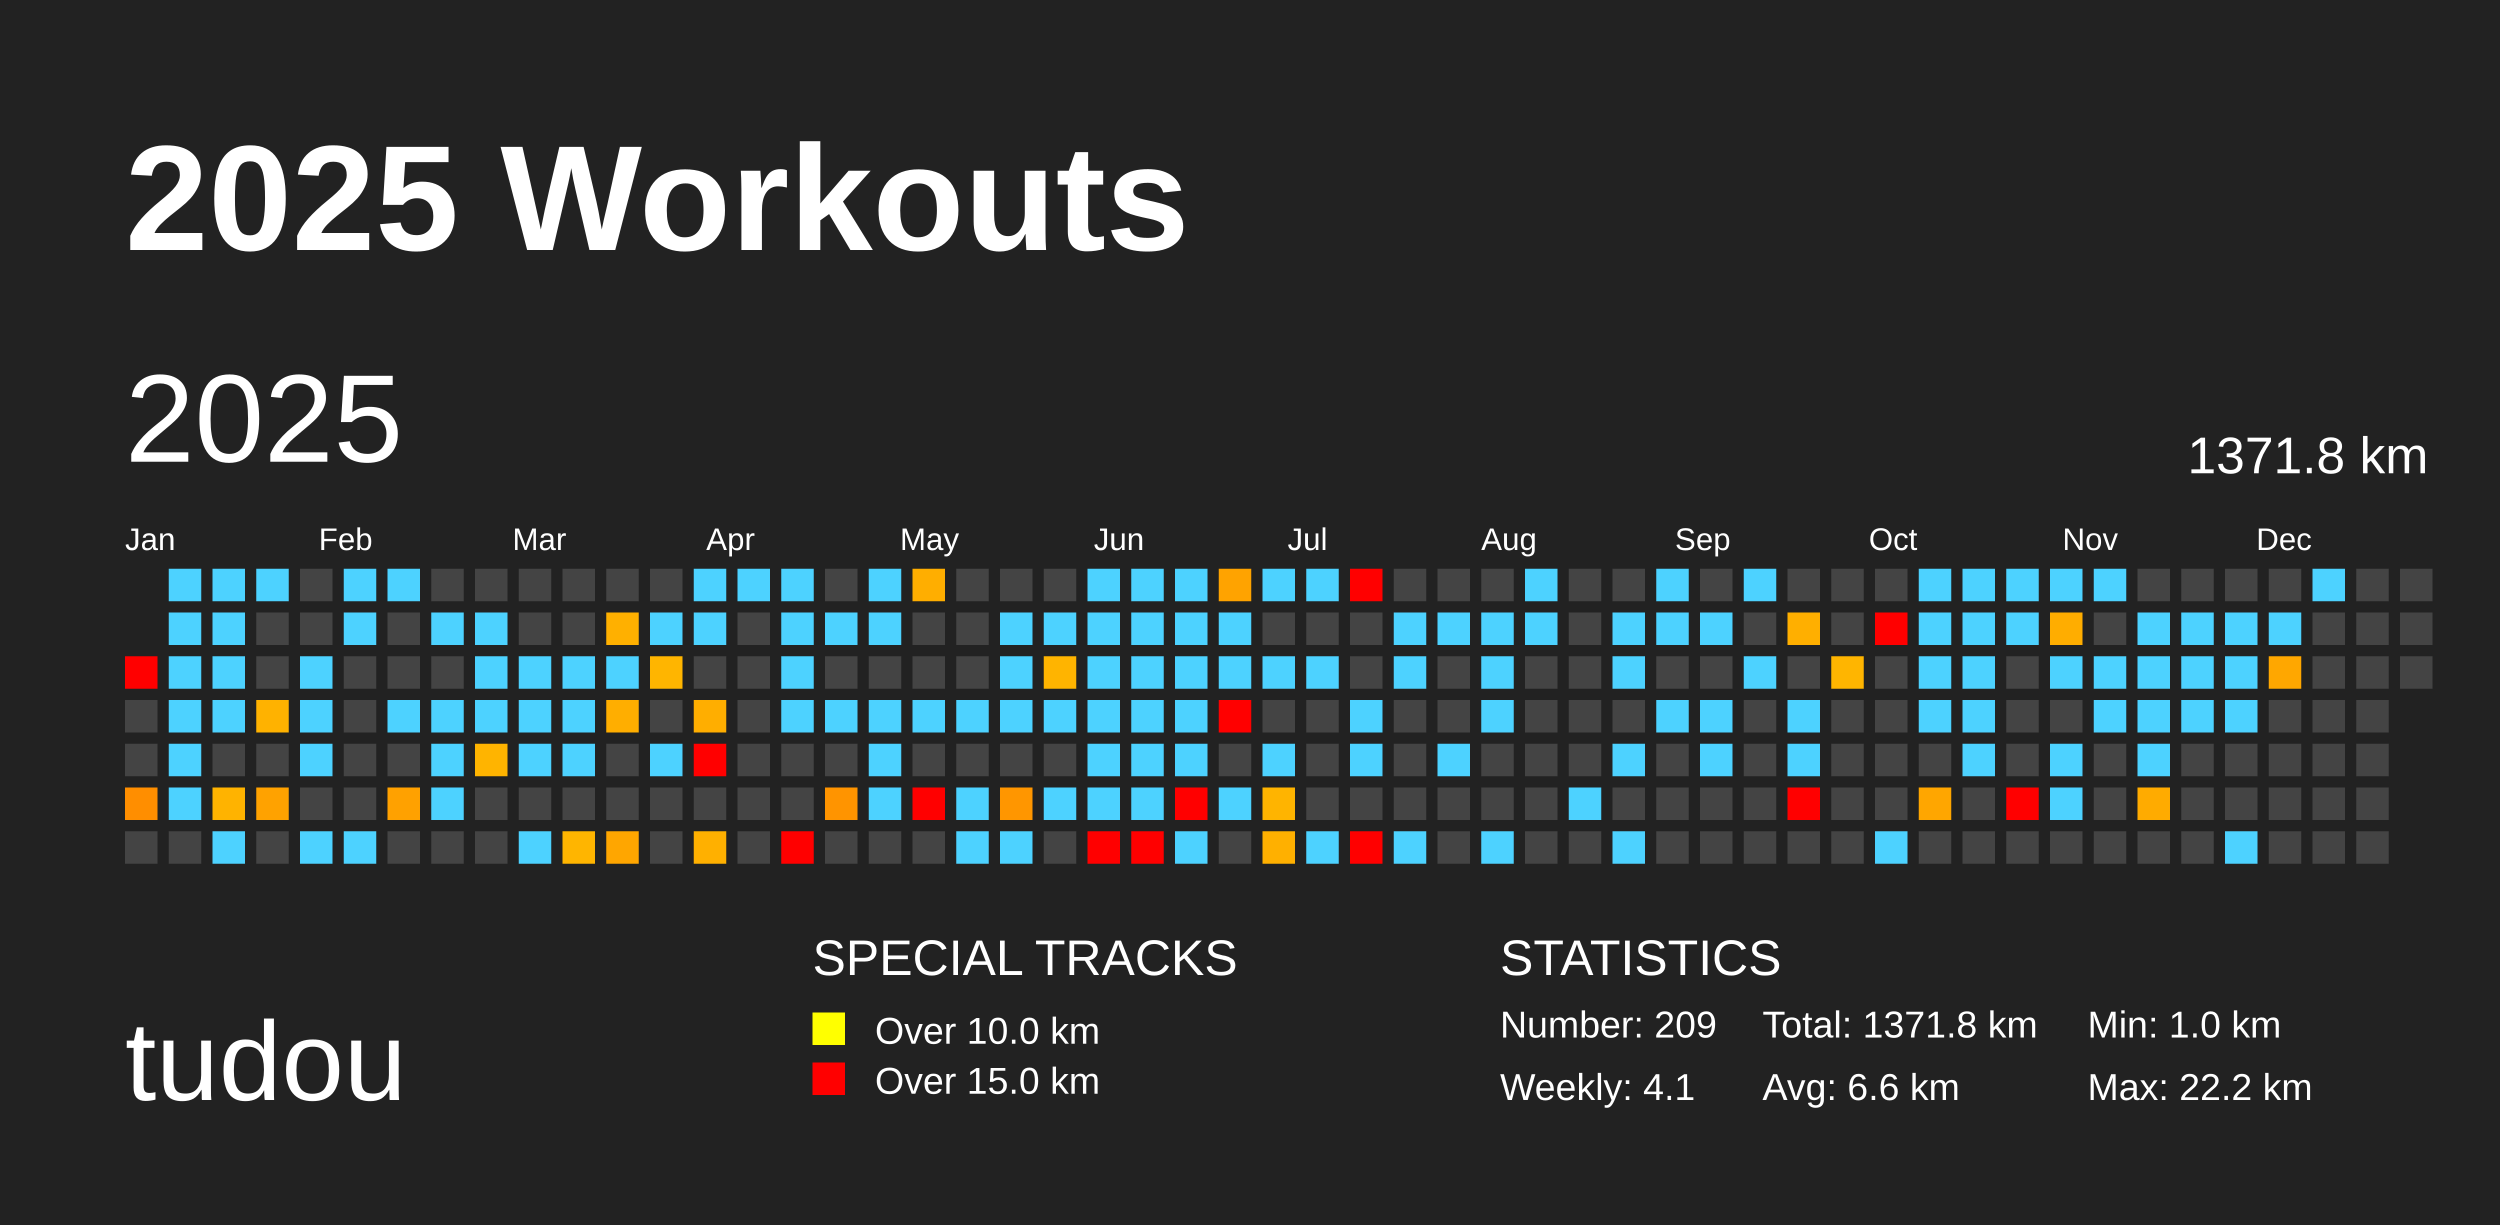
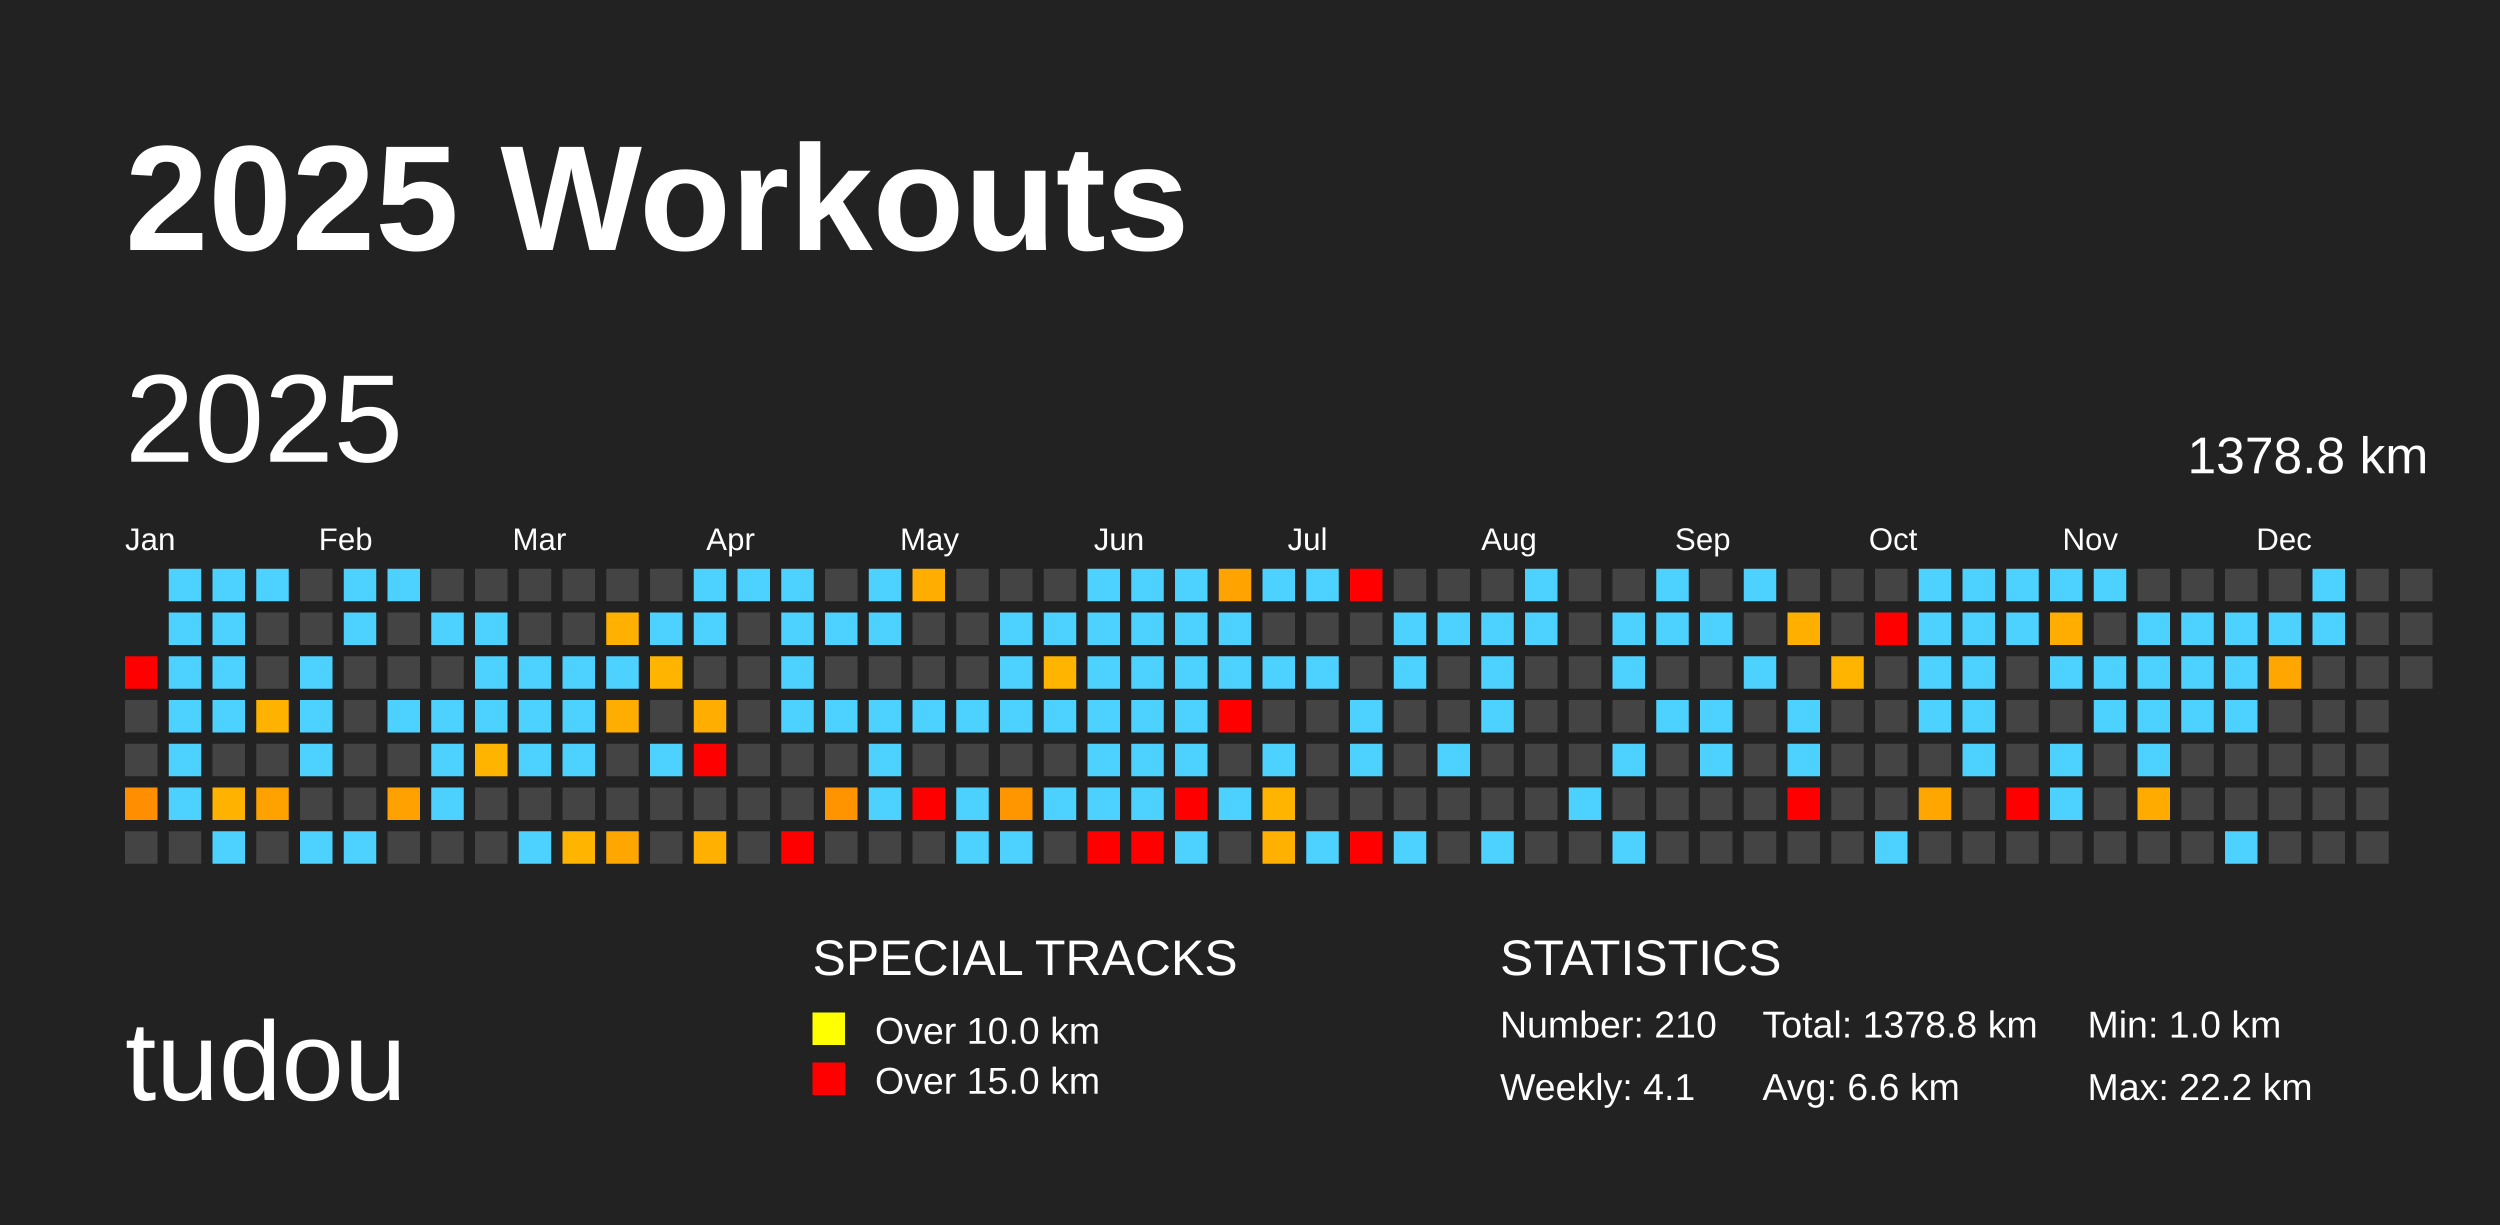
<svg xmlns="http://www.w3.org/2000/svg" baseProfile="full" height="98mm" version="1.1" viewBox="0,0,200,98" width="200mm">
  <defs />
  <rect fill="#222222" height="98" width="200" x="0" y="0" />
  <text fill="#FFFFFF" style="font-size:12px; font-family:Arial; font-weight:bold;" x="10" y="20">2025 Workouts</text>
  <text fill="#FFFFFF" style="font-size:9px; font-family:Arial" x="10" y="88">tudou</text>
  <text fill="#FFFFFF" style="font-size:4px; font-family:Arial" x="65" y="78">SPECIAL TRACKS</text>
  <rect fill="yellow" height="2.6" width="2.6" x="65" y="81" />
  <text fill="#FFFFFF" style="font-size:3px; font-family:Arial" x="70" y="83.5">Over 10.0 km</text>
  <rect fill="red" height="2.6" width="2.6" x="65" y="85" />
  <text fill="#FFFFFF" style="font-size:3px; font-family:Arial" x="70" y="87.5">Over 15.0 km</text>
  <text fill="#FFFFFF" style="font-size:4px; font-family:Arial" x="120" y="78">STATISTICS</text>
-   <text fill="#FFFFFF" style="font-size:3px; font-family:Arial" x="120" y="83">Number: 209</text>
+   <text fill="#FFFFFF" style="font-size:3px; font-family:Arial" x="120" y="83">Number: 210</text>
  <text fill="#FFFFFF" style="font-size:3px; font-family:Arial" x="120" y="88">Weekly: 4.1</text>
-   <text fill="#FFFFFF" style="font-size:3px; font-family:Arial" x="141" y="83">Total: 1371.8 km</text>
+   <text fill="#FFFFFF" style="font-size:3px; font-family:Arial" x="141" y="83">Total: 1378.8 km</text>
  <text fill="#FFFFFF" style="font-size:3px; font-family:Arial" x="141" y="88">Avg: 6.6 km</text>
  <text fill="#FFFFFF" style="font-size:3px; font-family:Arial" x="167" y="83">Min: 1.0 km</text>
  <text fill="#FFFFFF" style="font-size:3px; font-family:Arial" x="167" y="88">Max: 22.2 km</text>
  <text dominant-baseline="hanging" fill="#FFFFFF" style="font-size:10.0px; font-family:Arial;" x="10" y="30">2025</text>
-   <text dominant-baseline="hanging" fill="#FFFFFF" style="font-size:4.125px; font-family:Arial;" x="175" y="35">1371.8 km</text>
+   <text dominant-baseline="hanging" fill="#FFFFFF" style="font-size:4.125px; font-family:Arial;" x="175" y="35">1378.8 km</text>
  <text fill="#FFFFFF" style="font-size:2.5px; font-family:Arial" x="10.0" y="44">Jan</text>
  <text fill="#FFFFFF" style="font-size:2.5px; font-family:Arial" x="25.5" y="44">Feb</text>
  <text fill="#FFFFFF" style="font-size:2.5px; font-family:Arial" x="41.0" y="44">Mar</text>
  <text fill="#FFFFFF" style="font-size:2.5px; font-family:Arial" x="56.5" y="44">Apr</text>
  <text fill="#FFFFFF" style="font-size:2.5px; font-family:Arial" x="72.0" y="44">May</text>
  <text fill="#FFFFFF" style="font-size:2.5px; font-family:Arial" x="87.5" y="44">Jun</text>
  <text fill="#FFFFFF" style="font-size:2.5px; font-family:Arial" x="103.0" y="44">Jul</text>
  <text fill="#FFFFFF" style="font-size:2.5px; font-family:Arial" x="118.5" y="44">Aug</text>
  <text fill="#FFFFFF" style="font-size:2.5px; font-family:Arial" x="134.0" y="44">Sep</text>
  <text fill="#FFFFFF" style="font-size:2.5px; font-family:Arial" x="149.5" y="44">Oct</text>
  <text fill="#FFFFFF" style="font-size:2.5px; font-family:Arial" x="165.0" y="44">Nov</text>
  <text fill="#FFFFFF" style="font-size:2.5px; font-family:Arial" x="180.5" y="44">Dec</text>
  <rect fill="red" height="2.6" width="2.6" x="10.0" y="52.5" />
  <rect fill="#444444" height="2.6" width="2.6" x="10.0" y="56.0" />
  <rect fill="#444444" height="2.6" width="2.6" x="10.0" y="59.5" />
  <rect fill="#ff8e00" height="2.6" width="2.6" x="10.0" y="63.0" />
  <rect fill="#444444" height="2.6" width="2.6" x="10.0" y="66.5" />
  <rect fill="#4dd2ff" height="2.6" width="2.6" x="13.5" y="45.5" />
  <rect fill="#4dd2ff" height="2.6" width="2.6" x="13.5" y="49.0" />
  <rect fill="#4dd2ff" height="2.6" width="2.6" x="13.5" y="52.5" />
  <rect fill="#4dd2ff" height="2.6" width="2.6" x="13.5" y="56.0" />
  <rect fill="#4dd2ff" height="2.6" width="2.6" x="13.5" y="59.5" />
  <rect fill="#4dd2ff" height="2.6" width="2.6" x="13.5" y="63.0" />
  <rect fill="#444444" height="2.6" width="2.6" x="13.5" y="66.5" />
  <rect fill="#4dd2ff" height="2.6" width="2.6" x="17.0" y="45.5" />
  <rect fill="#4dd2ff" height="2.6" width="2.6" x="17.0" y="49.0" />
  <rect fill="#4dd2ff" height="2.6" width="2.6" x="17.0" y="52.5" />
  <rect fill="#4dd2ff" height="2.6" width="2.6" x="17.0" y="56.0" />
  <rect fill="#444444" height="2.6" width="2.6" x="17.0" y="59.5" />
  <rect fill="#ffb300" height="2.6" width="2.6" x="17.0" y="63.0" />
  <rect fill="#4dd2ff" height="2.6" width="2.6" x="17.0" y="66.5" />
  <rect fill="#4dd2ff" height="2.6" width="2.6" x="20.5" y="45.5" />
  <rect fill="#444444" height="2.6" width="2.6" x="20.5" y="49.0" />
  <rect fill="#444444" height="2.6" width="2.6" x="20.5" y="52.5" />
  <rect fill="#ffb200" height="2.6" width="2.6" x="20.5" y="56.0" />
  <rect fill="#444444" height="2.6" width="2.6" x="20.5" y="59.5" />
  <rect fill="#ffa200" height="2.6" width="2.6" x="20.5" y="63.0" />
  <rect fill="#444444" height="2.6" width="2.6" x="20.5" y="66.5" />
  <rect fill="#444444" height="2.6" width="2.6" x="24.0" y="45.5" />
  <rect fill="#444444" height="2.6" width="2.6" x="24.0" y="49.0" />
  <rect fill="#4dd2ff" height="2.6" width="2.6" x="24.0" y="52.5" />
  <rect fill="#4dd2ff" height="2.6" width="2.6" x="24.0" y="56.0" />
  <rect fill="#4dd2ff" height="2.6" width="2.6" x="24.0" y="59.5" />
  <rect fill="#444444" height="2.6" width="2.6" x="24.0" y="63.0" />
  <rect fill="#4dd2ff" height="2.6" width="2.6" x="24.0" y="66.5" />
  <rect fill="#4dd2ff" height="2.6" width="2.6" x="27.5" y="45.5" />
  <rect fill="#4dd2ff" height="2.6" width="2.6" x="27.5" y="49.0" />
  <rect fill="#444444" height="2.6" width="2.6" x="27.5" y="52.5" />
  <rect fill="#444444" height="2.6" width="2.6" x="27.5" y="56.0" />
  <rect fill="#444444" height="2.6" width="2.6" x="27.5" y="59.5" />
  <rect fill="#444444" height="2.6" width="2.6" x="27.5" y="63.0" />
  <rect fill="#4dd2ff" height="2.6" width="2.6" x="27.5" y="66.5" />
  <rect fill="#4dd2ff" height="2.6" width="2.6" x="31.0" y="45.5" />
  <rect fill="#444444" height="2.6" width="2.6" x="31.0" y="49.0" />
  <rect fill="#444444" height="2.6" width="2.6" x="31.0" y="52.5" />
  <rect fill="#4dd2ff" height="2.6" width="2.6" x="31.0" y="56.0" />
  <rect fill="#444444" height="2.6" width="2.6" x="31.0" y="59.5" />
  <rect fill="#ffa100" height="2.6" width="2.6" x="31.0" y="63.0" />
  <rect fill="#444444" height="2.6" width="2.6" x="31.0" y="66.5" />
  <rect fill="#444444" height="2.6" width="2.6" x="34.5" y="45.5" />
  <rect fill="#4dd2ff" height="2.6" width="2.6" x="34.5" y="49.0" />
  <rect fill="#444444" height="2.6" width="2.6" x="34.5" y="52.5" />
  <rect fill="#4dd2ff" height="2.6" width="2.6" x="34.5" y="56.0" />
  <rect fill="#4dd2ff" height="2.6" width="2.6" x="34.5" y="59.5" />
  <rect fill="#4dd2ff" height="2.6" width="2.6" x="34.5" y="63.0" />
  <rect fill="#444444" height="2.6" width="2.6" x="34.5" y="66.5" />
  <rect fill="#444444" height="2.6" width="2.6" x="38.0" y="45.5" />
  <rect fill="#4dd2ff" height="2.6" width="2.6" x="38.0" y="49.0" />
  <rect fill="#4dd2ff" height="2.6" width="2.6" x="38.0" y="52.5" />
  <rect fill="#4dd2ff" height="2.6" width="2.6" x="38.0" y="56.0" />
  <rect fill="#ffb400" height="2.6" width="2.6" x="38.0" y="59.5" />
  <rect fill="#444444" height="2.6" width="2.6" x="38.0" y="63.0" />
  <rect fill="#444444" height="2.6" width="2.6" x="38.0" y="66.5" />
  <rect fill="#444444" height="2.6" width="2.6" x="41.5" y="45.5" />
  <rect fill="#444444" height="2.6" width="2.6" x="41.5" y="49.0" />
  <rect fill="#4dd2ff" height="2.6" width="2.6" x="41.5" y="52.5" />
  <rect fill="#4dd2ff" height="2.6" width="2.6" x="41.5" y="56.0" />
  <rect fill="#4dd2ff" height="2.6" width="2.6" x="41.5" y="59.5" />
  <rect fill="#444444" height="2.6" width="2.6" x="41.5" y="63.0" />
  <rect fill="#4dd2ff" height="2.6" width="2.6" x="41.5" y="66.5" />
  <rect fill="#444444" height="2.6" width="2.6" x="45.0" y="45.5" />
  <rect fill="#444444" height="2.6" width="2.6" x="45.0" y="49.0" />
  <rect fill="#4dd2ff" height="2.6" width="2.6" x="45.0" y="52.5" />
  <rect fill="#4dd2ff" height="2.6" width="2.6" x="45.0" y="56.0" />
  <rect fill="#4dd2ff" height="2.6" width="2.6" x="45.0" y="59.5" />
  <rect fill="#444444" height="2.6" width="2.6" x="45.0" y="63.0" />
  <rect fill="#ffb500" height="2.6" width="2.6" x="45.0" y="66.5" />
  <rect fill="#444444" height="2.6" width="2.6" x="48.5" y="45.5" />
  <rect fill="#ffb000" height="2.6" width="2.6" x="48.5" y="49.0" />
  <rect fill="#4dd2ff" height="2.6" width="2.6" x="48.5" y="52.5" />
  <rect fill="#ffae00" height="2.6" width="2.6" x="48.5" y="56.0" />
  <rect fill="#444444" height="2.6" width="2.6" x="48.5" y="59.5" />
  <rect fill="#444444" height="2.6" width="2.6" x="48.5" y="63.0" />
  <rect fill="#ffa600" height="2.6" width="2.6" x="48.5" y="66.5" />
  <rect fill="#444444" height="2.6" width="2.6" x="52.0" y="45.5" />
  <rect fill="#4dd2ff" height="2.6" width="2.6" x="52.0" y="49.0" />
  <rect fill="#ffb500" height="2.6" width="2.6" x="52.0" y="52.5" />
  <rect fill="#444444" height="2.6" width="2.6" x="52.0" y="56.0" />
  <rect fill="#4dd2ff" height="2.6" width="2.6" x="52.0" y="59.5" />
  <rect fill="#444444" height="2.6" width="2.6" x="52.0" y="63.0" />
  <rect fill="#444444" height="2.6" width="2.6" x="52.0" y="66.5" />
  <rect fill="#4dd2ff" height="2.6" width="2.6" x="55.5" y="45.5" />
  <rect fill="#4dd2ff" height="2.6" width="2.6" x="55.5" y="49.0" />
  <rect fill="#444444" height="2.6" width="2.6" x="55.5" y="52.5" />
  <rect fill="#ffae00" height="2.6" width="2.6" x="55.5" y="56.0" />
  <rect fill="red" height="2.6" width="2.6" x="55.5" y="59.5" />
  <rect fill="#444444" height="2.6" width="2.6" x="55.5" y="63.0" />
  <rect fill="#ffb000" height="2.6" width="2.6" x="55.5" y="66.5" />
  <rect fill="#4dd2ff" height="2.6" width="2.6" x="59.0" y="45.5" />
  <rect fill="#444444" height="2.6" width="2.6" x="59.0" y="49.0" />
  <rect fill="#444444" height="2.6" width="2.6" x="59.0" y="52.5" />
  <rect fill="#444444" height="2.6" width="2.6" x="59.0" y="56.0" />
  <rect fill="#444444" height="2.6" width="2.6" x="59.0" y="59.5" />
  <rect fill="#444444" height="2.6" width="2.6" x="59.0" y="63.0" />
  <rect fill="#444444" height="2.6" width="2.6" x="59.0" y="66.5" />
  <rect fill="#4dd2ff" height="2.6" width="2.6" x="62.5" y="45.5" />
  <rect fill="#4dd2ff" height="2.6" width="2.6" x="62.5" y="49.0" />
  <rect fill="#4dd2ff" height="2.6" width="2.6" x="62.5" y="52.5" />
  <rect fill="#4dd2ff" height="2.6" width="2.6" x="62.5" y="56.0" />
  <rect fill="#444444" height="2.6" width="2.6" x="62.5" y="59.5" />
  <rect fill="#444444" height="2.6" width="2.6" x="62.5" y="63.0" />
  <rect fill="red" height="2.6" width="2.6" x="62.5" y="66.5" />
  <rect fill="#444444" height="2.6" width="2.6" x="66.0" y="45.5" />
  <rect fill="#4dd2ff" height="2.6" width="2.6" x="66.0" y="49.0" />
  <rect fill="#444444" height="2.6" width="2.6" x="66.0" y="52.5" />
  <rect fill="#4dd2ff" height="2.6" width="2.6" x="66.0" y="56.0" />
  <rect fill="#444444" height="2.6" width="2.6" x="66.0" y="59.5" />
  <rect fill="#ff9400" height="2.6" width="2.6" x="66.0" y="63.0" />
  <rect fill="#444444" height="2.6" width="2.6" x="66.0" y="66.5" />
  <rect fill="#4dd2ff" height="2.6" width="2.6" x="69.5" y="45.5" />
  <rect fill="#4dd2ff" height="2.6" width="2.6" x="69.5" y="49.0" />
  <rect fill="#444444" height="2.6" width="2.6" x="69.5" y="52.5" />
  <rect fill="#4dd2ff" height="2.6" width="2.6" x="69.5" y="56.0" />
  <rect fill="#4dd2ff" height="2.6" width="2.6" x="69.5" y="59.5" />
  <rect fill="#4dd2ff" height="2.6" width="2.6" x="69.5" y="63.0" />
  <rect fill="#444444" height="2.6" width="2.6" x="69.5" y="66.5" />
  <rect fill="#ffae00" height="2.6" width="2.6" x="73.0" y="45.5" />
  <rect fill="#444444" height="2.6" width="2.6" x="73.0" y="49.0" />
  <rect fill="#444444" height="2.6" width="2.6" x="73.0" y="52.5" />
  <rect fill="#4dd2ff" height="2.6" width="2.6" x="73.0" y="56.0" />
  <rect fill="#444444" height="2.6" width="2.6" x="73.0" y="59.5" />
  <rect fill="red" height="2.6" width="2.6" x="73.0" y="63.0" />
  <rect fill="#444444" height="2.6" width="2.6" x="73.0" y="66.5" />
  <rect fill="#444444" height="2.6" width="2.6" x="76.5" y="45.5" />
  <rect fill="#444444" height="2.6" width="2.6" x="76.5" y="49.0" />
  <rect fill="#444444" height="2.6" width="2.6" x="76.5" y="52.5" />
  <rect fill="#4dd2ff" height="2.6" width="2.6" x="76.5" y="56.0" />
  <rect fill="#444444" height="2.6" width="2.6" x="76.5" y="59.5" />
  <rect fill="#4dd2ff" height="2.6" width="2.6" x="76.5" y="63.0" />
  <rect fill="#4dd2ff" height="2.6" width="2.6" x="76.5" y="66.5" />
  <rect fill="#444444" height="2.6" width="2.6" x="80.0" y="45.5" />
  <rect fill="#4dd2ff" height="2.6" width="2.6" x="80.0" y="49.0" />
  <rect fill="#4dd2ff" height="2.6" width="2.6" x="80.0" y="52.5" />
  <rect fill="#4dd2ff" height="2.6" width="2.6" x="80.0" y="56.0" />
  <rect fill="#444444" height="2.6" width="2.6" x="80.0" y="59.5" />
  <rect fill="#ff9600" height="2.6" width="2.6" x="80.0" y="63.0" />
  <rect fill="#4dd2ff" height="2.6" width="2.6" x="80.0" y="66.5" />
  <rect fill="#444444" height="2.6" width="2.6" x="83.5" y="45.5" />
  <rect fill="#4dd2ff" height="2.6" width="2.6" x="83.5" y="49.0" />
  <rect fill="#ffb400" height="2.6" width="2.6" x="83.5" y="52.5" />
  <rect fill="#4dd2ff" height="2.6" width="2.6" x="83.5" y="56.0" />
  <rect fill="#444444" height="2.6" width="2.6" x="83.5" y="59.5" />
  <rect fill="#4dd2ff" height="2.6" width="2.6" x="83.5" y="63.0" />
  <rect fill="#444444" height="2.6" width="2.6" x="83.5" y="66.5" />
  <rect fill="#4dd2ff" height="2.6" width="2.6" x="87.0" y="45.5" />
  <rect fill="#4dd2ff" height="2.6" width="2.6" x="87.0" y="49.0" />
  <rect fill="#4dd2ff" height="2.6" width="2.6" x="87.0" y="52.5" />
  <rect fill="#4dd2ff" height="2.6" width="2.6" x="87.0" y="56.0" />
  <rect fill="#4dd2ff" height="2.6" width="2.6" x="87.0" y="59.5" />
  <rect fill="#4dd2ff" height="2.6" width="2.6" x="87.0" y="63.0" />
  <rect fill="red" height="2.6" width="2.6" x="87.0" y="66.5" />
  <rect fill="#4dd2ff" height="2.6" width="2.6" x="90.5" y="45.5" />
  <rect fill="#4dd2ff" height="2.6" width="2.6" x="90.5" y="49.0" />
  <rect fill="#4dd2ff" height="2.6" width="2.6" x="90.5" y="52.5" />
  <rect fill="#4dd2ff" height="2.6" width="2.6" x="90.5" y="56.0" />
  <rect fill="#4dd2ff" height="2.6" width="2.6" x="90.5" y="59.5" />
  <rect fill="#4dd2ff" height="2.6" width="2.6" x="90.5" y="63.0" />
  <rect fill="red" height="2.6" width="2.6" x="90.5" y="66.5" />
  <rect fill="#4dd2ff" height="2.6" width="2.6" x="94.0" y="45.5" />
  <rect fill="#4dd2ff" height="2.6" width="2.6" x="94.0" y="49.0" />
  <rect fill="#4dd2ff" height="2.6" width="2.6" x="94.0" y="52.5" />
  <rect fill="#4dd2ff" height="2.6" width="2.6" x="94.0" y="56.0" />
  <rect fill="#4dd2ff" height="2.6" width="2.6" x="94.0" y="59.5" />
  <rect fill="red" height="2.6" width="2.6" x="94.0" y="63.0" />
  <rect fill="#4dd2ff" height="2.6" width="2.6" x="94.0" y="66.5" />
  <rect fill="#ffa300" height="2.6" width="2.6" x="97.5" y="45.5" />
  <rect fill="#4dd2ff" height="2.6" width="2.6" x="97.5" y="49.0" />
  <rect fill="#4dd2ff" height="2.6" width="2.6" x="97.5" y="52.5" />
  <rect fill="red" height="2.6" width="2.6" x="97.5" y="56.0" />
  <rect fill="#444444" height="2.6" width="2.6" x="97.5" y="59.5" />
  <rect fill="#4dd2ff" height="2.6" width="2.6" x="97.5" y="63.0" />
  <rect fill="#444444" height="2.6" width="2.6" x="97.5" y="66.5" />
  <rect fill="#4dd2ff" height="2.6" width="2.6" x="101.0" y="45.5" />
  <rect fill="#444444" height="2.6" width="2.6" x="101.0" y="49.0" />
  <rect fill="#4dd2ff" height="2.6" width="2.6" x="101.0" y="52.5" />
  <rect fill="#444444" height="2.6" width="2.6" x="101.0" y="56.0" />
  <rect fill="#4dd2ff" height="2.6" width="2.6" x="101.0" y="59.5" />
  <rect fill="#ffb400" height="2.6" width="2.6" x="101.0" y="63.0" />
  <rect fill="#ffb000" height="2.6" width="2.6" x="101.0" y="66.5" />
  <rect fill="#4dd2ff" height="2.6" width="2.6" x="104.5" y="45.5" />
  <rect fill="#444444" height="2.6" width="2.6" x="104.5" y="49.0" />
  <rect fill="#4dd2ff" height="2.6" width="2.6" x="104.5" y="52.5" />
  <rect fill="#444444" height="2.6" width="2.6" x="104.5" y="56.0" />
  <rect fill="#444444" height="2.6" width="2.6" x="104.5" y="59.5" />
  <rect fill="#444444" height="2.6" width="2.6" x="104.5" y="63.0" />
  <rect fill="#4dd2ff" height="2.6" width="2.6" x="104.5" y="66.5" />
  <rect fill="red" height="2.6" width="2.6" x="108.0" y="45.5" />
  <rect fill="#444444" height="2.6" width="2.6" x="108.0" y="49.0" />
  <rect fill="#444444" height="2.6" width="2.6" x="108.0" y="52.5" />
  <rect fill="#4dd2ff" height="2.6" width="2.6" x="108.0" y="56.0" />
  <rect fill="#4dd2ff" height="2.6" width="2.6" x="108.0" y="59.5" />
  <rect fill="#444444" height="2.6" width="2.6" x="108.0" y="63.0" />
  <rect fill="red" height="2.6" width="2.6" x="108.0" y="66.5" />
  <rect fill="#444444" height="2.6" width="2.6" x="111.5" y="45.5" />
  <rect fill="#4dd2ff" height="2.6" width="2.6" x="111.5" y="49.0" />
  <rect fill="#4dd2ff" height="2.6" width="2.6" x="111.5" y="52.5" />
  <rect fill="#444444" height="2.6" width="2.6" x="111.5" y="56.0" />
  <rect fill="#444444" height="2.6" width="2.6" x="111.5" y="59.5" />
  <rect fill="#444444" height="2.6" width="2.6" x="111.5" y="63.0" />
  <rect fill="#4dd2ff" height="2.6" width="2.6" x="111.5" y="66.5" />
  <rect fill="#444444" height="2.6" width="2.6" x="115.0" y="45.5" />
  <rect fill="#4dd2ff" height="2.6" width="2.6" x="115.0" y="49.0" />
  <rect fill="#444444" height="2.6" width="2.6" x="115.0" y="52.5" />
  <rect fill="#444444" height="2.6" width="2.6" x="115.0" y="56.0" />
  <rect fill="#4dd2ff" height="2.6" width="2.6" x="115.0" y="59.5" />
  <rect fill="#444444" height="2.6" width="2.6" x="115.0" y="63.0" />
  <rect fill="#444444" height="2.6" width="2.6" x="115.0" y="66.5" />
  <rect fill="#444444" height="2.6" width="2.6" x="118.5" y="45.5" />
  <rect fill="#4dd2ff" height="2.6" width="2.6" x="118.5" y="49.0" />
  <rect fill="#4dd2ff" height="2.6" width="2.6" x="118.5" y="52.5" />
  <rect fill="#4dd2ff" height="2.6" width="2.6" x="118.5" y="56.0" />
  <rect fill="#444444" height="2.6" width="2.6" x="118.5" y="59.5" />
  <rect fill="#444444" height="2.6" width="2.6" x="118.5" y="63.0" />
  <rect fill="#4dd2ff" height="2.6" width="2.6" x="118.5" y="66.5" />
  <rect fill="#4dd2ff" height="2.6" width="2.6" x="122.0" y="45.5" />
  <rect fill="#4dd2ff" height="2.6" width="2.6" x="122.0" y="49.0" />
  <rect fill="#444444" height="2.6" width="2.6" x="122.0" y="52.5" />
  <rect fill="#444444" height="2.6" width="2.6" x="122.0" y="56.0" />
  <rect fill="#444444" height="2.6" width="2.6" x="122.0" y="59.5" />
  <rect fill="#444444" height="2.6" width="2.6" x="122.0" y="63.0" />
  <rect fill="#444444" height="2.6" width="2.6" x="122.0" y="66.5" />
  <rect fill="#444444" height="2.6" width="2.6" x="125.5" y="45.5" />
  <rect fill="#444444" height="2.6" width="2.6" x="125.5" y="49.0" />
  <rect fill="#444444" height="2.6" width="2.6" x="125.5" y="52.5" />
  <rect fill="#444444" height="2.6" width="2.6" x="125.5" y="56.0" />
  <rect fill="#444444" height="2.6" width="2.6" x="125.5" y="59.5" />
  <rect fill="#4dd2ff" height="2.6" width="2.6" x="125.5" y="63.0" />
  <rect fill="#444444" height="2.6" width="2.6" x="125.5" y="66.5" />
  <rect fill="#444444" height="2.6" width="2.6" x="129.0" y="45.5" />
  <rect fill="#4dd2ff" height="2.6" width="2.6" x="129.0" y="49.0" />
  <rect fill="#4dd2ff" height="2.6" width="2.6" x="129.0" y="52.5" />
  <rect fill="#444444" height="2.6" width="2.6" x="129.0" y="56.0" />
  <rect fill="#4dd2ff" height="2.6" width="2.6" x="129.0" y="59.5" />
  <rect fill="#444444" height="2.6" width="2.6" x="129.0" y="63.0" />
  <rect fill="#4dd2ff" height="2.6" width="2.6" x="129.0" y="66.5" />
  <rect fill="#4dd2ff" height="2.6" width="2.6" x="132.5" y="45.5" />
  <rect fill="#4dd2ff" height="2.6" width="2.6" x="132.5" y="49.0" />
  <rect fill="#444444" height="2.6" width="2.6" x="132.5" y="52.5" />
  <rect fill="#4dd2ff" height="2.6" width="2.6" x="132.5" y="56.0" />
  <rect fill="#444444" height="2.6" width="2.6" x="132.5" y="59.5" />
  <rect fill="#444444" height="2.6" width="2.6" x="132.5" y="63.0" />
  <rect fill="#444444" height="2.6" width="2.6" x="132.5" y="66.5" />
  <rect fill="#444444" height="2.6" width="2.6" x="136.0" y="45.5" />
  <rect fill="#4dd2ff" height="2.6" width="2.6" x="136.0" y="49.0" />
  <rect fill="#444444" height="2.6" width="2.6" x="136.0" y="52.5" />
  <rect fill="#4dd2ff" height="2.6" width="2.6" x="136.0" y="56.0" />
  <rect fill="#4dd2ff" height="2.6" width="2.6" x="136.0" y="59.5" />
  <rect fill="#444444" height="2.6" width="2.6" x="136.0" y="63.0" />
  <rect fill="#444444" height="2.6" width="2.6" x="136.0" y="66.5" />
  <rect fill="#4dd2ff" height="2.6" width="2.6" x="139.5" y="45.5" />
  <rect fill="#444444" height="2.6" width="2.6" x="139.5" y="49.0" />
  <rect fill="#4dd2ff" height="2.6" width="2.6" x="139.5" y="52.5" />
  <rect fill="#444444" height="2.6" width="2.6" x="139.5" y="56.0" />
  <rect fill="#444444" height="2.6" width="2.6" x="139.5" y="59.5" />
  <rect fill="#444444" height="2.6" width="2.6" x="139.5" y="63.0" />
  <rect fill="#444444" height="2.6" width="2.6" x="139.5" y="66.5" />
  <rect fill="#444444" height="2.6" width="2.6" x="143.0" y="45.5" />
  <rect fill="#ffaf00" height="2.6" width="2.6" x="143.0" y="49.0" />
  <rect fill="#444444" height="2.6" width="2.6" x="143.0" y="52.5" />
  <rect fill="#4dd2ff" height="2.6" width="2.6" x="143.0" y="56.0" />
  <rect fill="#4dd2ff" height="2.6" width="2.6" x="143.0" y="59.5" />
  <rect fill="red" height="2.6" width="2.6" x="143.0" y="63.0" />
  <rect fill="#444444" height="2.6" width="2.6" x="143.0" y="66.5" />
  <rect fill="#444444" height="2.6" width="2.6" x="146.5" y="45.5" />
  <rect fill="#444444" height="2.6" width="2.6" x="146.5" y="49.0" />
  <rect fill="#ffb500" height="2.6" width="2.6" x="146.5" y="52.5" />
  <rect fill="#444444" height="2.6" width="2.6" x="146.5" y="56.0" />
  <rect fill="#444444" height="2.6" width="2.6" x="146.5" y="59.5" />
  <rect fill="#444444" height="2.6" width="2.6" x="146.5" y="63.0" />
  <rect fill="#444444" height="2.6" width="2.6" x="146.5" y="66.5" />
  <rect fill="#444444" height="2.6" width="2.6" x="150.0" y="45.5" />
  <rect fill="red" height="2.6" width="2.6" x="150.0" y="49.0" />
  <rect fill="#444444" height="2.6" width="2.6" x="150.0" y="52.5" />
  <rect fill="#444444" height="2.6" width="2.6" x="150.0" y="56.0" />
  <rect fill="#444444" height="2.6" width="2.6" x="150.0" y="59.5" />
  <rect fill="#444444" height="2.6" width="2.6" x="150.0" y="63.0" />
  <rect fill="#4dd2ff" height="2.6" width="2.6" x="150.0" y="66.5" />
  <rect fill="#4dd2ff" height="2.6" width="2.6" x="153.5" y="45.5" />
  <rect fill="#4dd2ff" height="2.6" width="2.6" x="153.5" y="49.0" />
  <rect fill="#4dd2ff" height="2.6" width="2.6" x="153.5" y="52.5" />
  <rect fill="#4dd2ff" height="2.6" width="2.6" x="153.5" y="56.0" />
  <rect fill="#444444" height="2.6" width="2.6" x="153.5" y="59.5" />
  <rect fill="#ffa600" height="2.6" width="2.6" x="153.5" y="63.0" />
  <rect fill="#444444" height="2.6" width="2.6" x="153.5" y="66.5" />
  <rect fill="#4dd2ff" height="2.6" width="2.6" x="157.0" y="45.5" />
  <rect fill="#4dd2ff" height="2.6" width="2.6" x="157.0" y="49.0" />
  <rect fill="#4dd2ff" height="2.6" width="2.6" x="157.0" y="52.5" />
  <rect fill="#4dd2ff" height="2.6" width="2.6" x="157.0" y="56.0" />
  <rect fill="#4dd2ff" height="2.6" width="2.6" x="157.0" y="59.5" />
  <rect fill="#444444" height="2.6" width="2.6" x="157.0" y="63.0" />
  <rect fill="#444444" height="2.6" width="2.6" x="157.0" y="66.5" />
  <rect fill="#4dd2ff" height="2.6" width="2.6" x="160.5" y="45.5" />
  <rect fill="#4dd2ff" height="2.6" width="2.6" x="160.5" y="49.0" />
  <rect fill="#444444" height="2.6" width="2.6" x="160.5" y="52.5" />
  <rect fill="#444444" height="2.6" width="2.6" x="160.5" y="56.0" />
  <rect fill="#444444" height="2.6" width="2.6" x="160.5" y="59.5" />
  <rect fill="red" height="2.6" width="2.6" x="160.5" y="63.0" />
  <rect fill="#444444" height="2.6" width="2.6" x="160.5" y="66.5" />
  <rect fill="#4dd2ff" height="2.6" width="2.6" x="164.0" y="45.5" />
  <rect fill="#ffad00" height="2.6" width="2.6" x="164.0" y="49.0" />
  <rect fill="#4dd2ff" height="2.6" width="2.6" x="164.0" y="52.5" />
  <rect fill="#444444" height="2.6" width="2.6" x="164.0" y="56.0" />
  <rect fill="#4dd2ff" height="2.6" width="2.6" x="164.0" y="59.5" />
  <rect fill="#4dd2ff" height="2.6" width="2.6" x="164.0" y="63.0" />
  <rect fill="#444444" height="2.6" width="2.6" x="164.0" y="66.5" />
  <rect fill="#4dd2ff" height="2.6" width="2.6" x="167.5" y="45.5" />
  <rect fill="#444444" height="2.6" width="2.6" x="167.5" y="49.0" />
  <rect fill="#4dd2ff" height="2.6" width="2.6" x="167.5" y="52.5" />
  <rect fill="#4dd2ff" height="2.6" width="2.6" x="167.5" y="56.0" />
  <rect fill="#444444" height="2.6" width="2.6" x="167.5" y="59.5" />
  <rect fill="#444444" height="2.6" width="2.6" x="167.5" y="63.0" />
  <rect fill="#444444" height="2.6" width="2.6" x="167.5" y="66.5" />
  <rect fill="#444444" height="2.6" width="2.6" x="171.0" y="45.5" />
  <rect fill="#4dd2ff" height="2.6" width="2.6" x="171.0" y="49.0" />
  <rect fill="#4dd2ff" height="2.6" width="2.6" x="171.0" y="52.5" />
  <rect fill="#4dd2ff" height="2.6" width="2.6" x="171.0" y="56.0" />
  <rect fill="#4dd2ff" height="2.6" width="2.6" x="171.0" y="59.5" />
  <rect fill="#ffab00" height="2.6" width="2.6" x="171.0" y="63.0" />
  <rect fill="#444444" height="2.6" width="2.6" x="171.0" y="66.5" />
  <rect fill="#444444" height="2.6" width="2.6" x="174.5" y="45.5" />
  <rect fill="#4dd2ff" height="2.6" width="2.6" x="174.5" y="49.0" />
  <rect fill="#4dd2ff" height="2.6" width="2.6" x="174.5" y="52.5" />
  <rect fill="#4dd2ff" height="2.6" width="2.6" x="174.5" y="56.0" />
  <rect fill="#444444" height="2.6" width="2.6" x="174.5" y="59.5" />
  <rect fill="#444444" height="2.6" width="2.6" x="174.5" y="63.0" />
  <rect fill="#444444" height="2.6" width="2.6" x="174.5" y="66.5" />
  <rect fill="#444444" height="2.6" width="2.6" x="178.0" y="45.5" />
  <rect fill="#4dd2ff" height="2.6" width="2.6" x="178.0" y="49.0" />
  <rect fill="#4dd2ff" height="2.6" width="2.6" x="178.0" y="52.5" />
  <rect fill="#4dd2ff" height="2.6" width="2.6" x="178.0" y="56.0" />
  <rect fill="#444444" height="2.6" width="2.6" x="178.0" y="59.5" />
  <rect fill="#444444" height="2.6" width="2.6" x="178.0" y="63.0" />
  <rect fill="#4dd2ff" height="2.6" width="2.6" x="178.0" y="66.5" />
  <rect fill="#444444" height="2.6" width="2.6" x="181.5" y="45.5" />
  <rect fill="#4dd2ff" height="2.6" width="2.6" x="181.5" y="49.0" />
  <rect fill="#ffa700" height="2.6" width="2.6" x="181.5" y="52.5" />
  <rect fill="#444444" height="2.6" width="2.6" x="181.5" y="56.0" />
  <rect fill="#444444" height="2.6" width="2.6" x="181.5" y="59.5" />
  <rect fill="#444444" height="2.6" width="2.6" x="181.5" y="63.0" />
  <rect fill="#444444" height="2.6" width="2.6" x="181.5" y="66.5" />
  <rect fill="#4dd2ff" height="2.6" width="2.6" x="185.0" y="45.5" />
-   <rect fill="#444444" height="2.6" width="2.6" x="185.0" y="49.0" />
+   <rect fill="#4dd2ff" height="2.6" width="2.6" x="185.0" y="49.0" />
  <rect fill="#444444" height="2.6" width="2.6" x="185.0" y="52.5" />
  <rect fill="#444444" height="2.6" width="2.6" x="185.0" y="56.0" />
  <rect fill="#444444" height="2.6" width="2.6" x="185.0" y="59.5" />
  <rect fill="#444444" height="2.6" width="2.6" x="185.0" y="63.0" />
  <rect fill="#444444" height="2.6" width="2.6" x="185.0" y="66.5" />
  <rect fill="#444444" height="2.6" width="2.6" x="188.5" y="45.5" />
  <rect fill="#444444" height="2.6" width="2.6" x="188.5" y="49.0" />
  <rect fill="#444444" height="2.6" width="2.6" x="188.5" y="52.5" />
  <rect fill="#444444" height="2.6" width="2.6" x="188.5" y="56.0" />
  <rect fill="#444444" height="2.6" width="2.6" x="188.5" y="59.5" />
  <rect fill="#444444" height="2.6" width="2.6" x="188.5" y="63.0" />
  <rect fill="#444444" height="2.6" width="2.6" x="188.5" y="66.5" />
  <rect fill="#444444" height="2.6" width="2.6" x="192.0" y="45.5" />
  <rect fill="#444444" height="2.6" width="2.6" x="192.0" y="49.0" />
  <rect fill="#444444" height="2.6" width="2.6" x="192.0" y="52.5" />
</svg>
